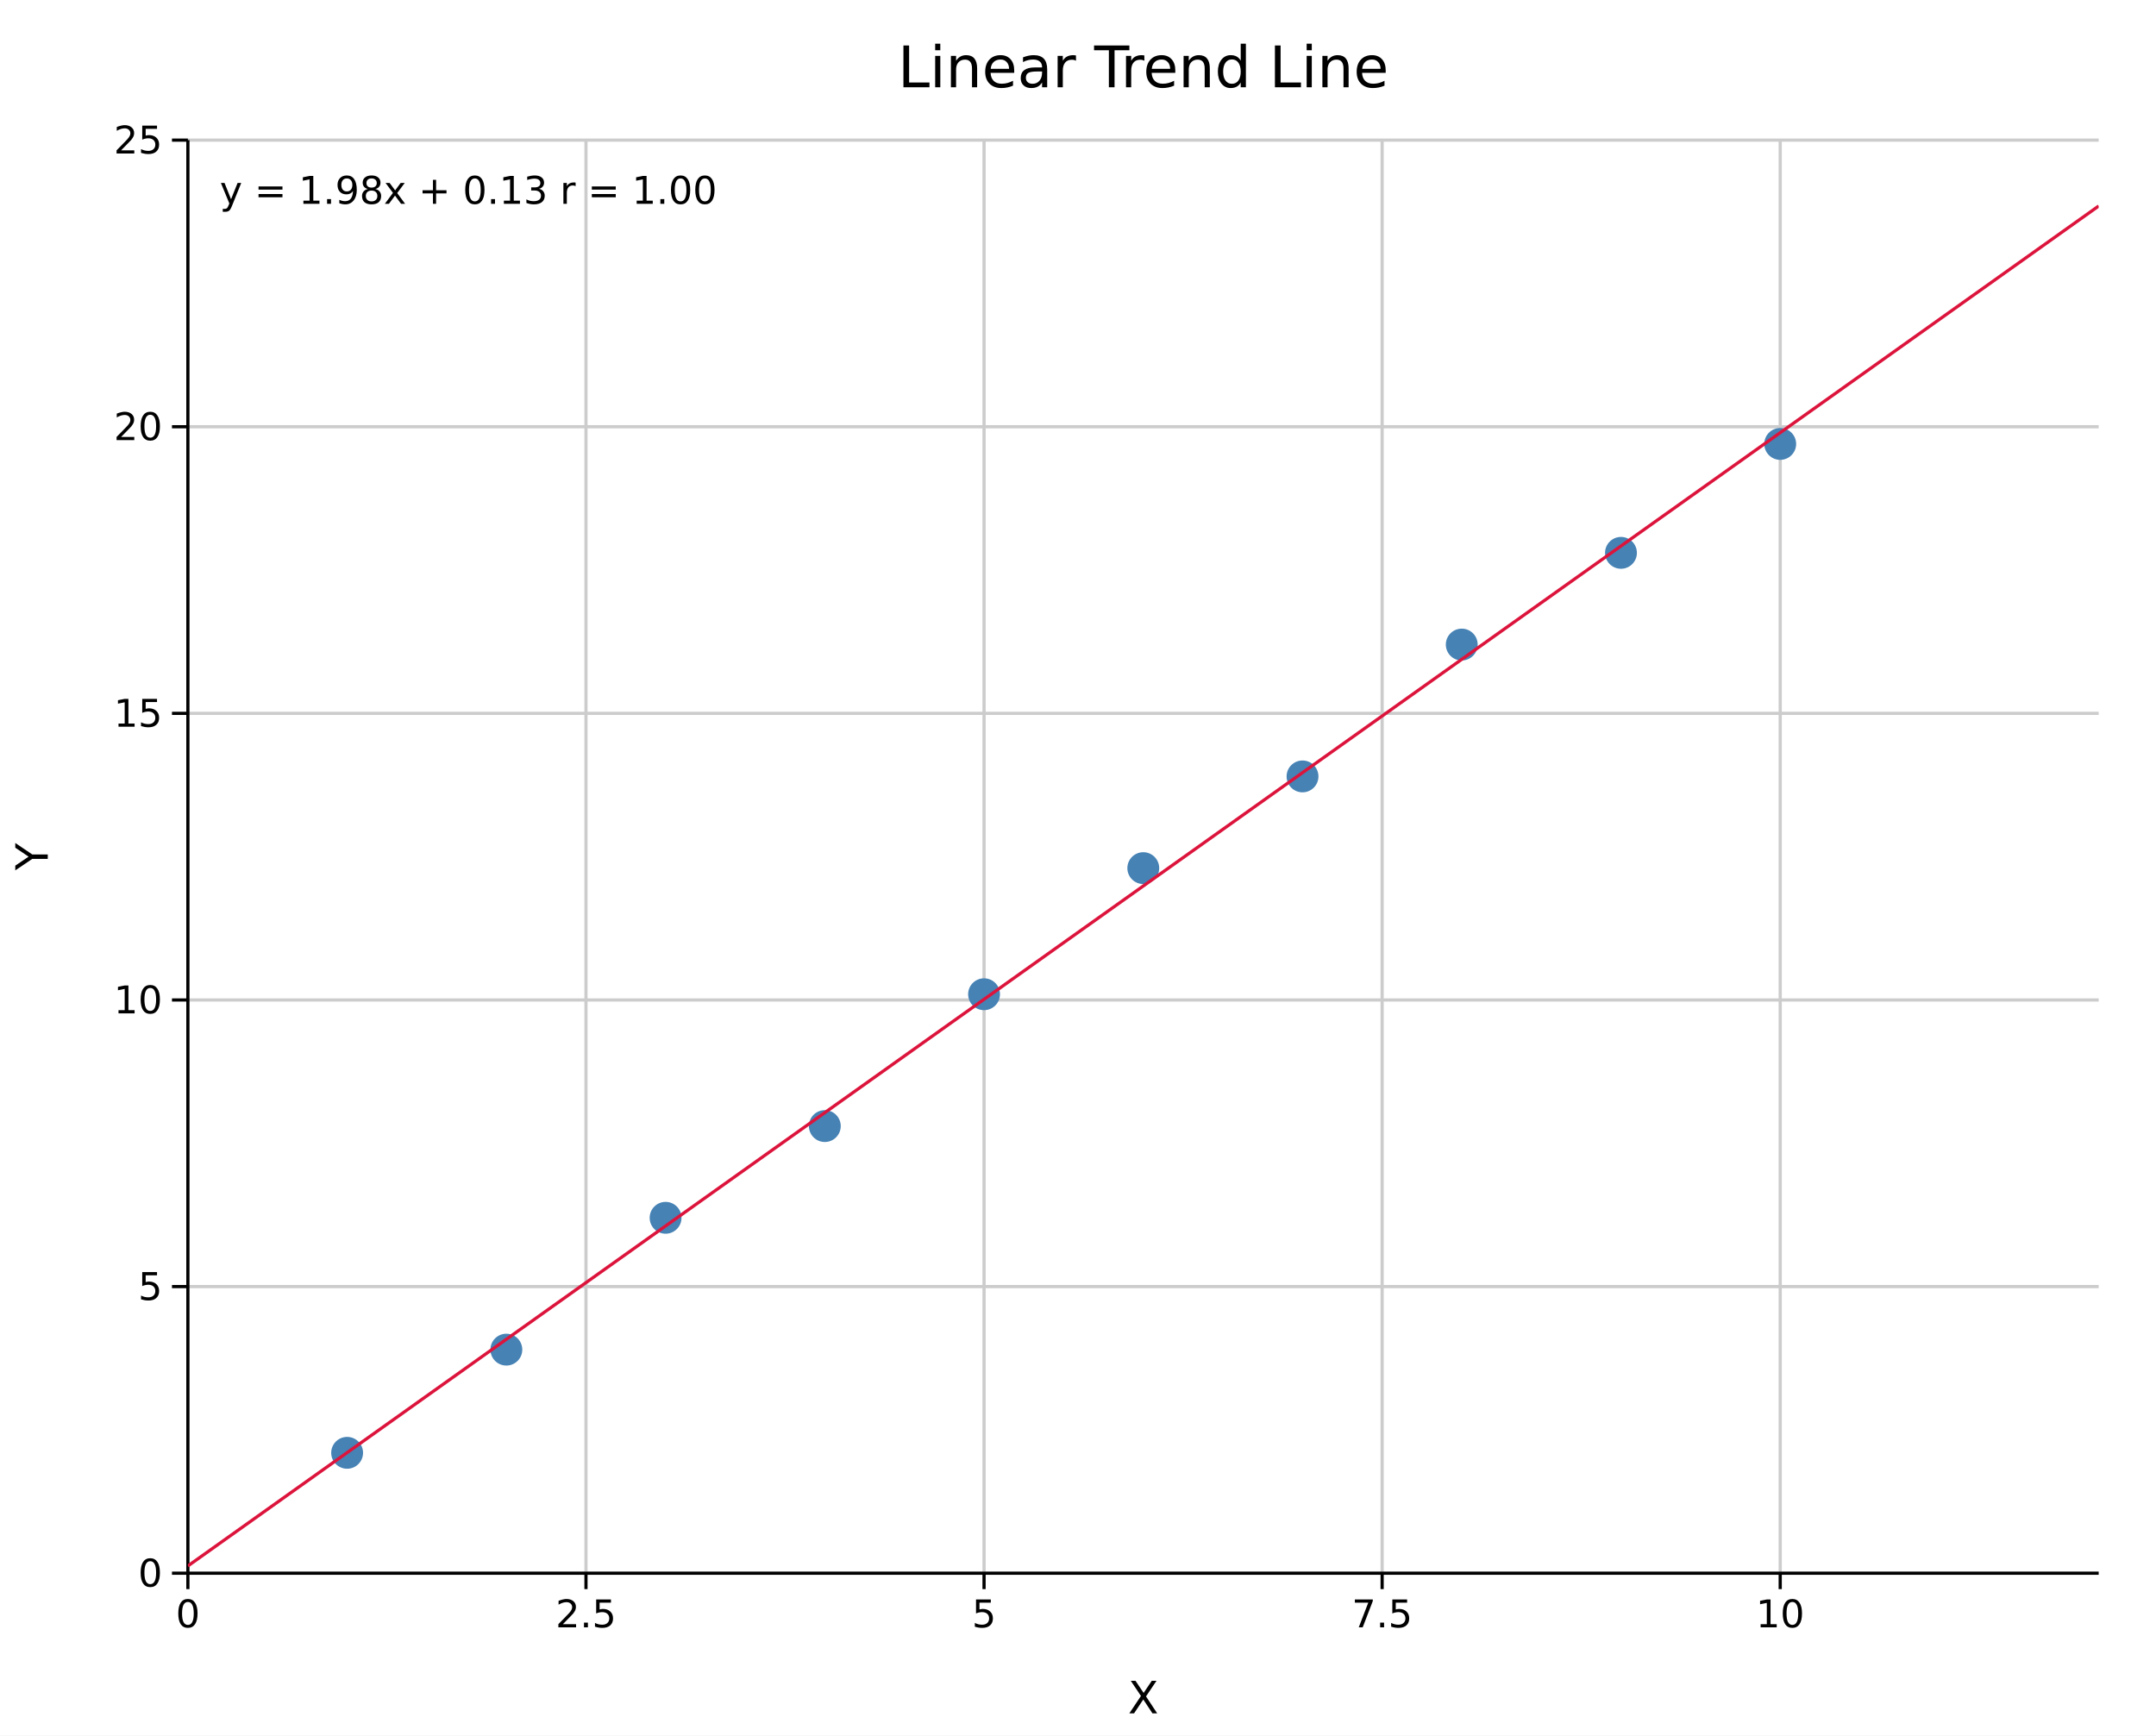
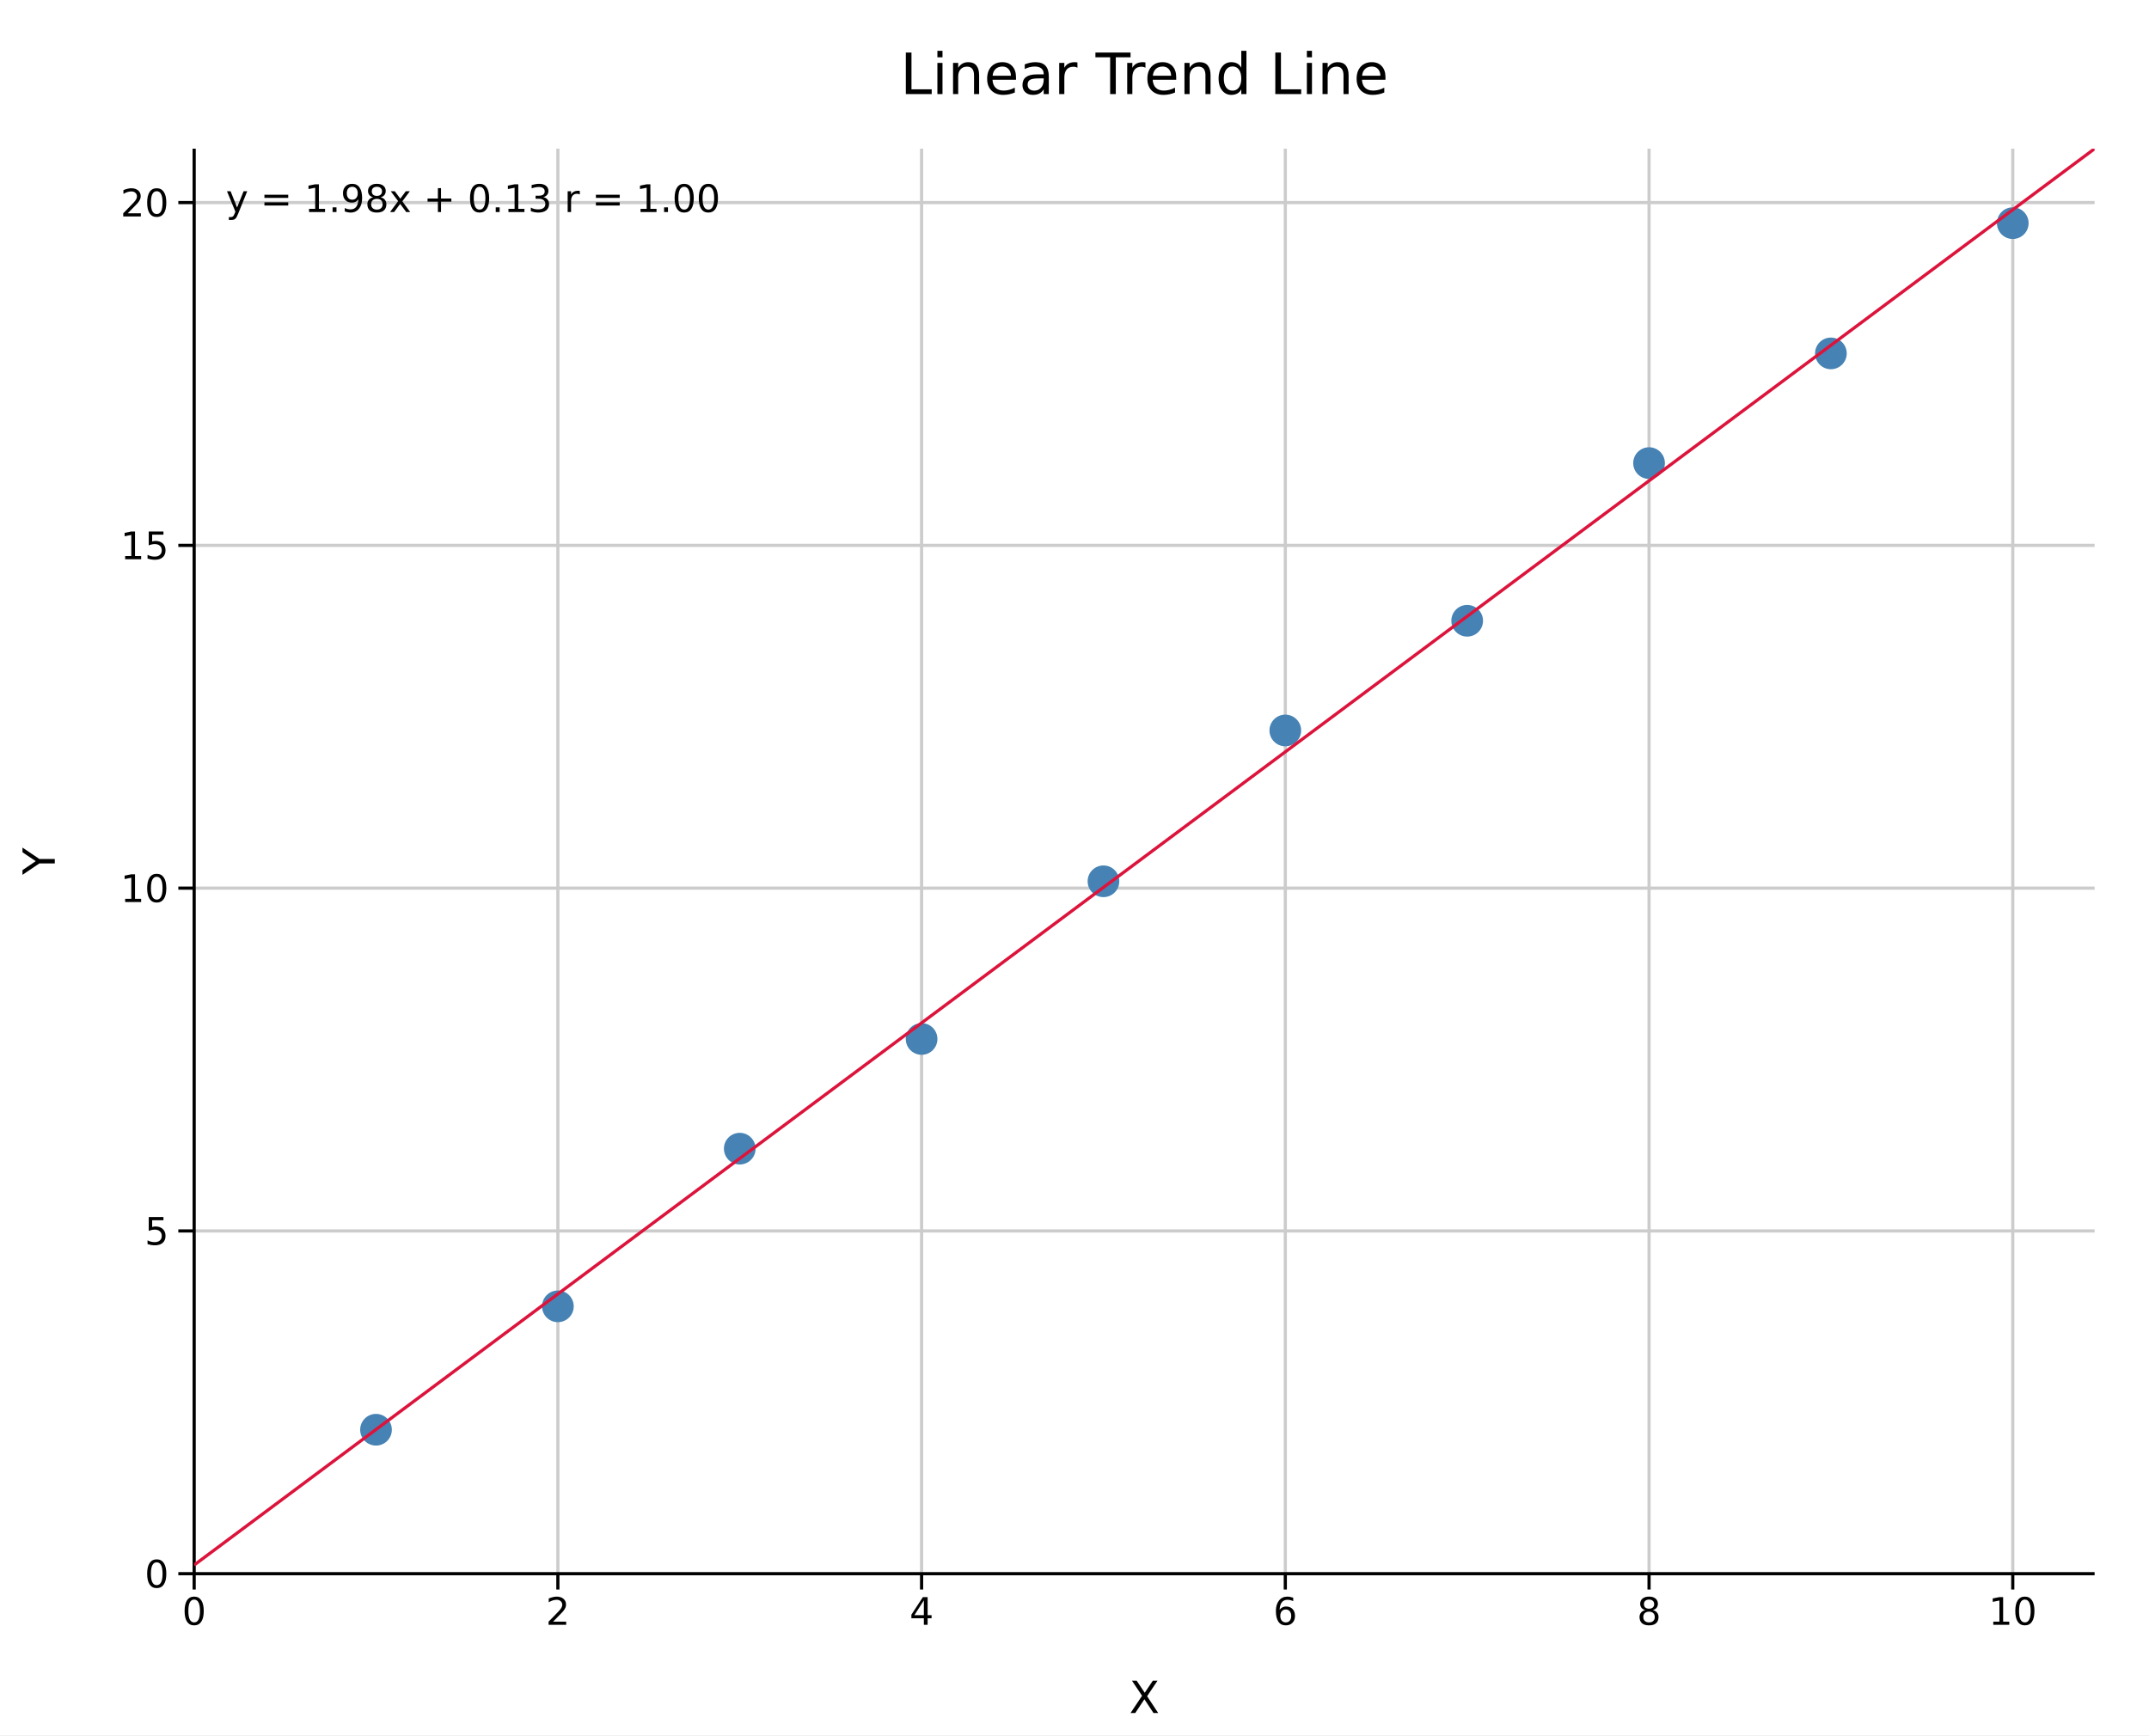
- <svg xmlns="http://www.w3.org/2000/svg" width="677" height="545" font-family="DejaVu Sans, Liberation Sans, Arial, sans-serif" fill="black">
+ <svg xmlns="http://www.w3.org/2000/svg" width="678.47" height="547.95" font-family="DejaVu Sans, Verdana, Liberation Sans, Arial, sans-serif" fill="black">
  <rect width="100%" height="100%" fill="white" />
  <defs>
    <clipPath id="kuva-clip-1">
-       <rect x="59" y="44" width="600" height="450" />
+       <rect x="61.3" y="46.95" width="600" height="450" />
    </clipPath>
  </defs>
-   <line x1="184" y1="44" x2="184" y2="494" stroke="#cccccc" stroke-width="1" />
-   <line x1="309" y1="44" x2="309" y2="494" stroke="#cccccc" stroke-width="1" />
-   <line x1="434" y1="44" x2="434" y2="494" stroke="#cccccc" stroke-width="1" />
-   <line x1="559" y1="44" x2="559" y2="494" stroke="#cccccc" stroke-width="1" />
-   <line x1="59" y1="404" x2="659" y2="404" stroke="#cccccc" stroke-width="1" />
-   <line x1="59" y1="314" x2="659" y2="314" stroke="#cccccc" stroke-width="1" />
-   <line x1="59" y1="224" x2="659" y2="224" stroke="#cccccc" stroke-width="1" />
-   <line x1="59" y1="134" x2="659" y2="134" stroke="#cccccc" stroke-width="1" />
-   <line x1="59" y1="44" x2="659" y2="44" stroke="#cccccc" stroke-width="1" />
-   <line x1="59" y1="494" x2="659" y2="494" stroke="#000000" stroke-width="1" />
-   <line x1="59" y1="44" x2="59" y2="494" stroke="#000000" stroke-width="1" />
-   <line x1="59" y1="494" x2="59" y2="499" stroke="#000000" stroke-width="1" />
-   <text x="59" y="511" font-size="12" text-anchor="middle">0</text>
-   <line x1="184" y1="494" x2="184" y2="499" stroke="#000000" stroke-width="1" />
-   <text x="184" y="511" font-size="12" text-anchor="middle">2.5</text>
-   <line x1="309" y1="494" x2="309" y2="499" stroke="#000000" stroke-width="1" />
-   <text x="309" y="511" font-size="12" text-anchor="middle">5</text>
-   <line x1="434" y1="494" x2="434" y2="499" stroke="#000000" stroke-width="1" />
-   <text x="434" y="511" font-size="12" text-anchor="middle">7.5</text>
-   <line x1="559" y1="494" x2="559" y2="499" stroke="#000000" stroke-width="1" />
-   <text x="559" y="511" font-size="12" text-anchor="middle">10</text>
-   <line x1="54" y1="494" x2="59" y2="494" stroke="#000000" stroke-width="1" />
-   <text x="51" y="498.2" font-size="12" text-anchor="end">0</text>
-   <line x1="54" y1="404" x2="59" y2="404" stroke="#000000" stroke-width="1" />
-   <text x="51" y="408.2" font-size="12" text-anchor="end">5</text>
-   <line x1="54" y1="314" x2="59" y2="314" stroke="#000000" stroke-width="1" />
-   <text x="51" y="318.2" font-size="12" text-anchor="end">10</text>
-   <line x1="54" y1="224" x2="59" y2="224" stroke="#000000" stroke-width="1" />
-   <text x="51" y="228.2" font-size="12" text-anchor="end">15</text>
-   <line x1="54" y1="134" x2="59" y2="134" stroke="#000000" stroke-width="1" />
-   <text x="51" y="138.2" font-size="12" text-anchor="end">20</text>
-   <line x1="54" y1="44" x2="59" y2="44" stroke="#000000" stroke-width="1" />
-   <text x="51" y="48.2" font-size="12" text-anchor="end">25</text>
-   <text x="359" y="538" font-size="14" text-anchor="middle">X</text>
-   <text x="15" y="269" font-size="14" text-anchor="middle" transform="rotate(-90,15,269)">Y</text>
-   <text x="359" y="27.4" font-size="18" text-anchor="middle">Linear Trend Line</text>
+   <line x1="176.13" y1="46.95" x2="176.13" y2="496.95" stroke="#cccccc" stroke-width="1" />
+   <line x1="290.96" y1="46.95" x2="290.96" y2="496.95" stroke="#cccccc" stroke-width="1" />
+   <line x1="405.79" y1="46.95" x2="405.79" y2="496.95" stroke="#cccccc" stroke-width="1" />
+   <line x1="520.63" y1="46.95" x2="520.63" y2="496.95" stroke="#cccccc" stroke-width="1" />
+   <line x1="635.46" y1="46.95" x2="635.46" y2="496.95" stroke="#cccccc" stroke-width="1" />
+   <line x1="61.3" y1="388.71" x2="661.3" y2="388.71" stroke="#cccccc" stroke-width="1" />
+   <line x1="61.3" y1="280.46" x2="661.3" y2="280.46" stroke="#cccccc" stroke-width="1" />
+   <line x1="61.3" y1="172.22" x2="661.3" y2="172.22" stroke="#cccccc" stroke-width="1" />
+   <line x1="61.3" y1="63.97" x2="661.3" y2="63.97" stroke="#cccccc" stroke-width="1" />
+   <line x1="61.3" y1="496.95" x2="661.3" y2="496.95" stroke="#000000" stroke-width="1" />
+   <line x1="61.3" y1="46.95" x2="61.3" y2="496.95" stroke="#000000" stroke-width="1" />
+   <line x1="61.3" y1="496.95" x2="61.3" y2="501.95" stroke="#000000" stroke-width="1" />
+   <text x="61.3" y="513.09" font-size="12" text-anchor="middle">0</text>
+   <line x1="176.13" y1="496.95" x2="176.13" y2="501.95" stroke="#000000" stroke-width="1" />
+   <text x="176.13" y="513.09" font-size="12" text-anchor="middle">2</text>
+   <line x1="290.96" y1="496.95" x2="290.96" y2="501.95" stroke="#000000" stroke-width="1" />
+   <text x="290.96" y="513.09" font-size="12" text-anchor="middle">4</text>
+   <line x1="405.79" y1="496.95" x2="405.79" y2="501.95" stroke="#000000" stroke-width="1" />
+   <text x="405.79" y="513.09" font-size="12" text-anchor="middle">6</text>
+   <line x1="520.63" y1="496.95" x2="520.63" y2="501.95" stroke="#000000" stroke-width="1" />
+   <text x="520.63" y="513.09" font-size="12" text-anchor="middle">8</text>
+   <line x1="635.46" y1="496.95" x2="635.46" y2="501.95" stroke="#000000" stroke-width="1" />
+   <text x="635.46" y="513.09" font-size="12" text-anchor="middle">10</text>
+   <line x1="56.3" y1="496.95" x2="61.3" y2="496.95" stroke="#000000" stroke-width="1" />
+   <text x="53.3" y="501.33" font-size="12" text-anchor="end">0</text>
+   <line x1="56.3" y1="388.71" x2="61.3" y2="388.71" stroke="#000000" stroke-width="1" />
+   <text x="53.3" y="393.08" font-size="12" text-anchor="end">5</text>
+   <line x1="56.3" y1="280.46" x2="61.3" y2="280.46" stroke="#000000" stroke-width="1" />
+   <text x="53.3" y="284.84" font-size="12" text-anchor="end">10</text>
+   <line x1="56.3" y1="172.22" x2="61.3" y2="172.22" stroke="#000000" stroke-width="1" />
+   <text x="53.3" y="176.59" font-size="12" text-anchor="end">15</text>
+   <line x1="56.3" y1="63.97" x2="61.3" y2="63.97" stroke="#000000" stroke-width="1" />
+   <text x="53.3" y="68.35" font-size="12" text-anchor="end">20</text>
+   <text x="361.3" y="540.95" font-size="14" text-anchor="middle">X</text>
+   <text x="17.3" y="271.95" font-size="14" text-anchor="middle" transform="rotate(-90,17.3,271.95)">Y</text>
+   <text x="361.3" y="29.71" font-size="18" text-anchor="middle">Linear Trend Line</text>
  <g clip-path="url(#kuva-clip-1)">
-     <circle cx="109" cy="456.2" r="5" fill="#4682b4" />
-     <circle cx="159" cy="423.8" r="5" fill="#4682b4" />
-     <circle cx="209" cy="382.4" r="5" fill="#4682b4" />
-     <circle cx="259" cy="353.6" r="5" fill="#4682b4" />
-     <circle cx="309" cy="312.2" r="5" fill="#4682b4" />
-     <circle cx="359" cy="272.6" r="5" fill="#4682b4" />
-     <circle cx="409" cy="243.8" r="5" fill="#4682b4" />
-     <circle cx="459" cy="202.4" r="5" fill="#4682b4" />
-     <circle cx="509" cy="173.6" r="5" fill="#4682b4" />
-     <circle cx="559" cy="139.4" r="5" fill="#4682b4" />
-     <line x1="59" y1="491.72" x2="659" y2="64.69" stroke="#dc143c" stroke-width="1" />
-     <text x="69" y="64" font-size="12" text-anchor="start">y = 1.98x + 0.13  r = 1.00</text>
+     <circle cx="118.71" cy="451.49" r="5" fill="#4682b4" />
+     <circle cx="176.13" cy="412.52" r="5" fill="#4682b4" />
+     <circle cx="233.55" cy="362.73" r="5" fill="#4682b4" />
+     <circle cx="290.96" cy="328.09" r="5" fill="#4682b4" />
+     <circle cx="348.38" cy="278.3" r="5" fill="#4682b4" />
+     <circle cx="405.79" cy="230.67" r="5" fill="#4682b4" />
+     <circle cx="463.21" cy="196.03" r="5" fill="#4682b4" />
+     <circle cx="520.63" cy="146.24" r="5" fill="#4682b4" />
+     <circle cx="578.04" cy="111.6" r="5" fill="#4682b4" />
+     <circle cx="635.46" cy="70.47" r="5" fill="#4682b4" />
+     <line x1="61.3" y1="494.21" x2="661.3" y2="46.96" stroke="#dc143c" stroke-width="1" />
+     <text x="71.3" y="66.95" font-size="12" text-anchor="start">y = 1.98x + 0.13  r = 1.00</text>
  </g>
</svg>
